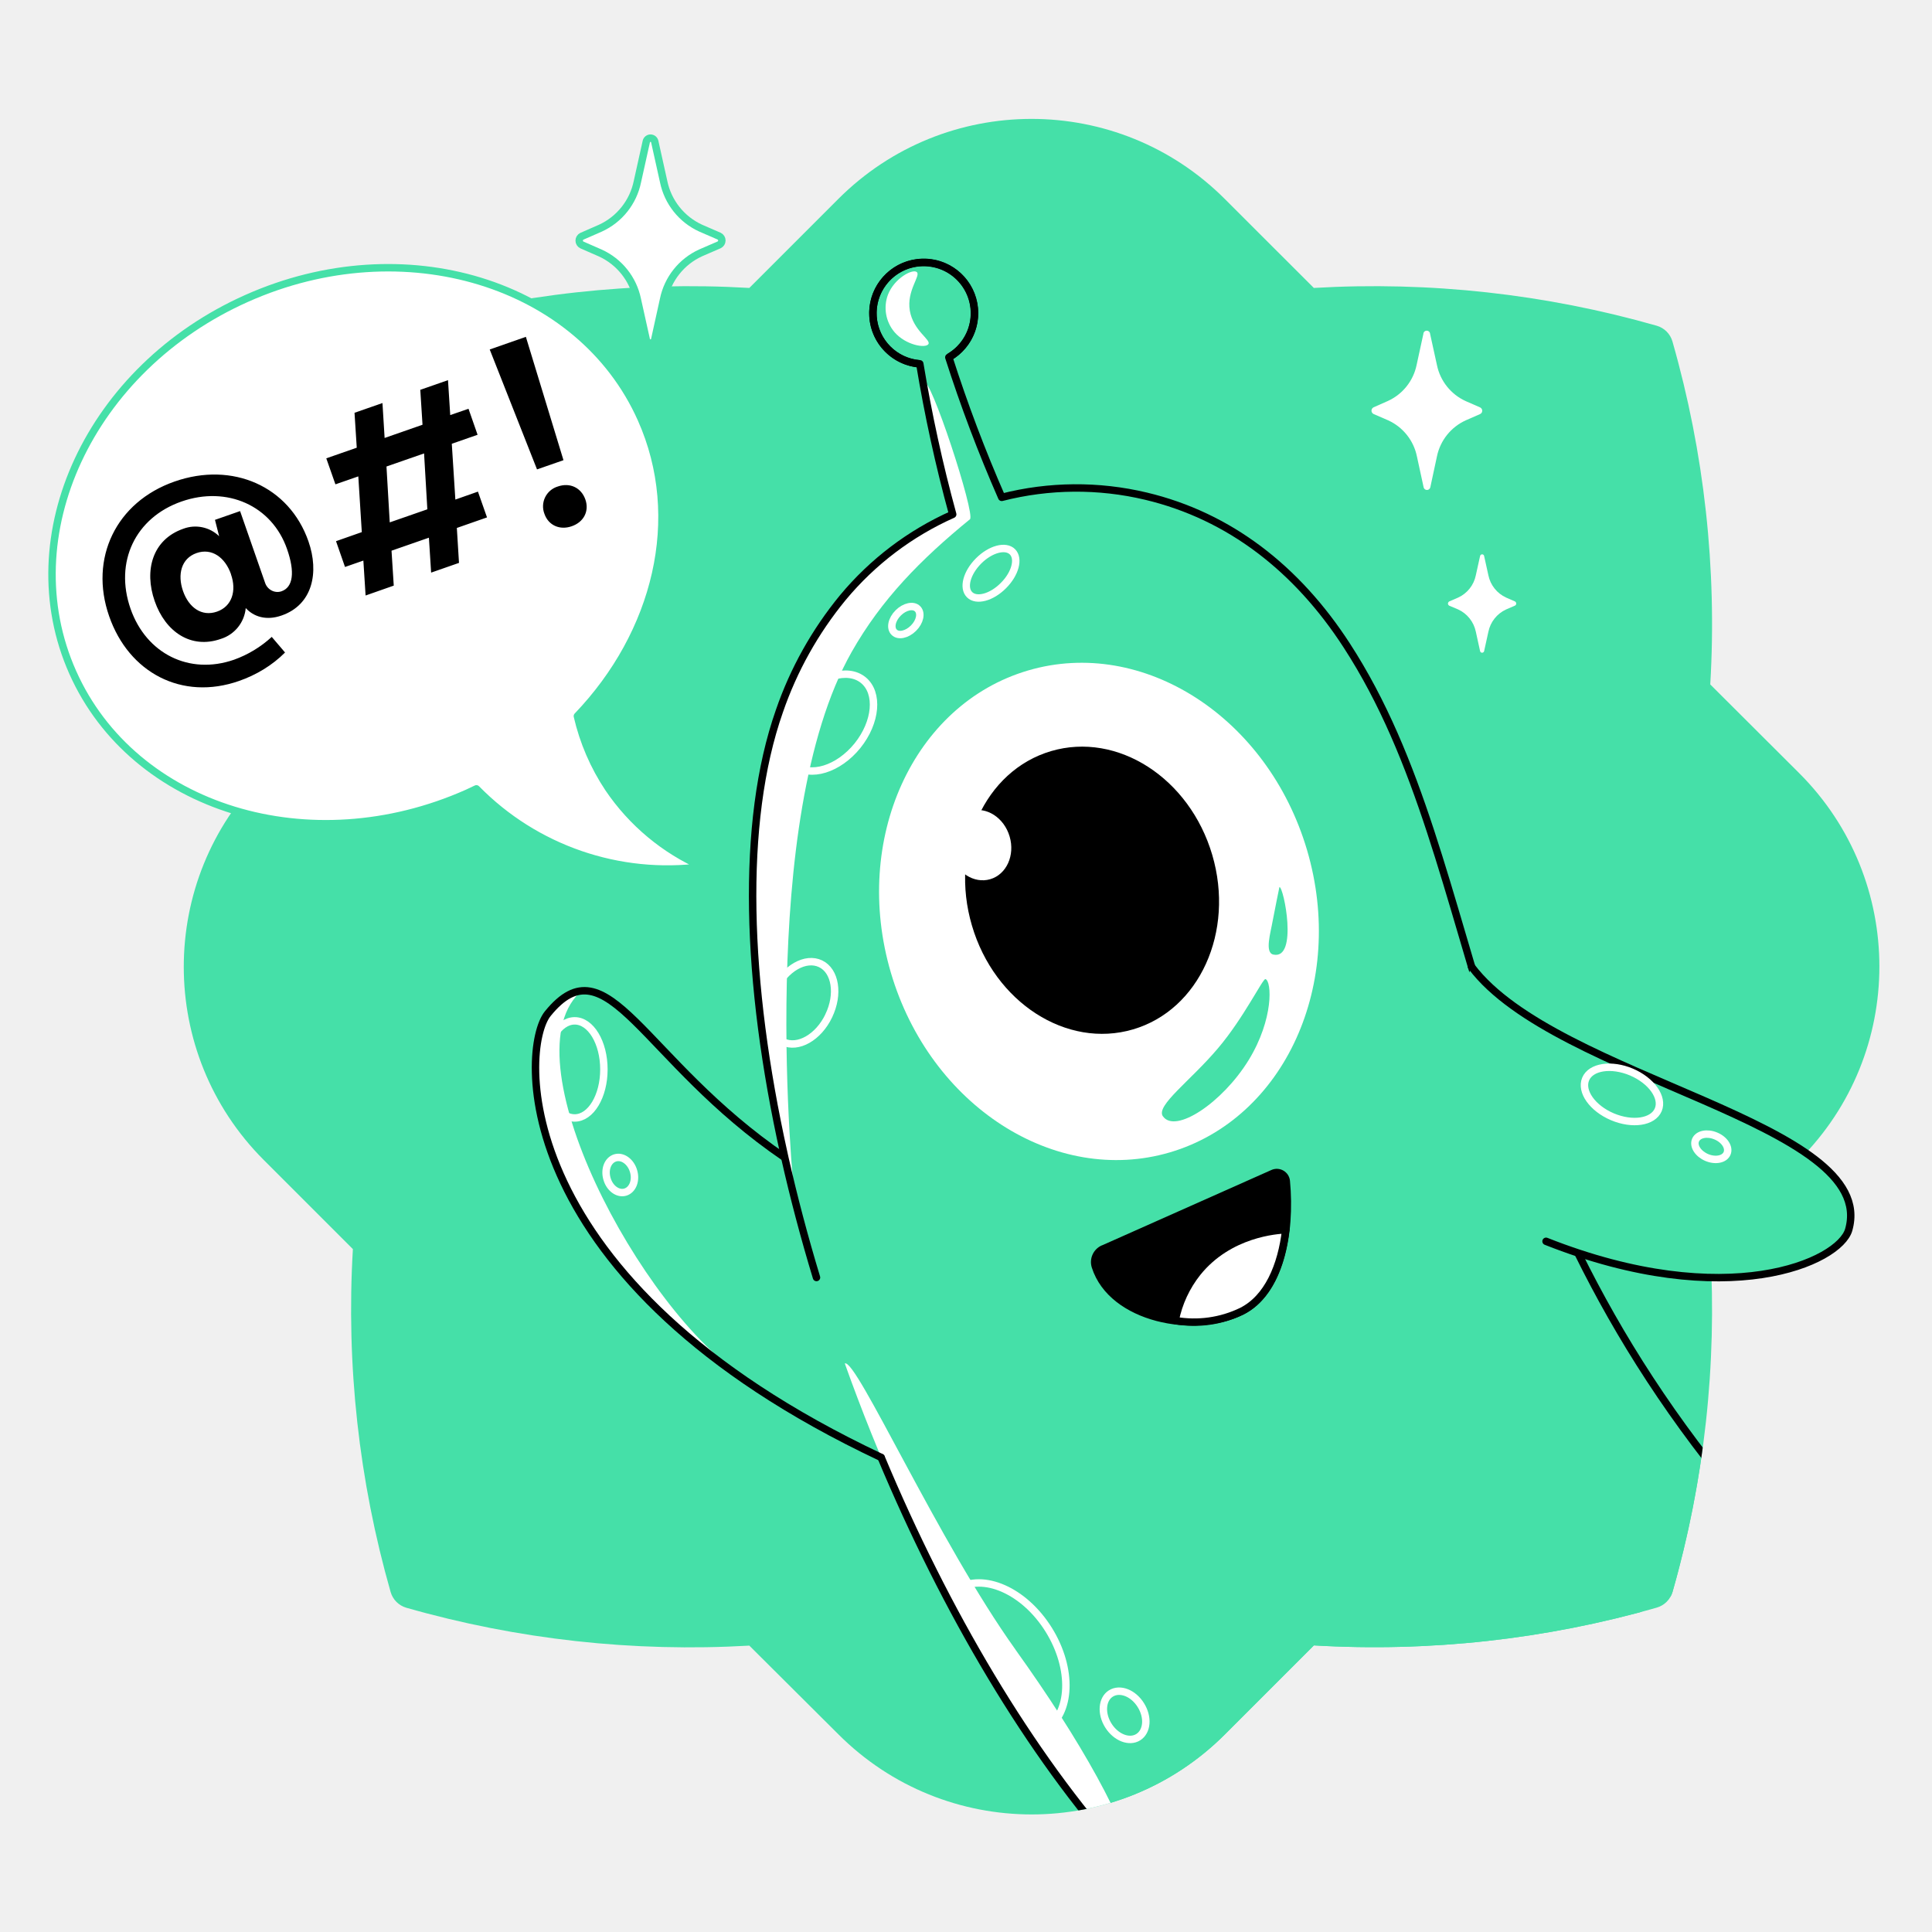
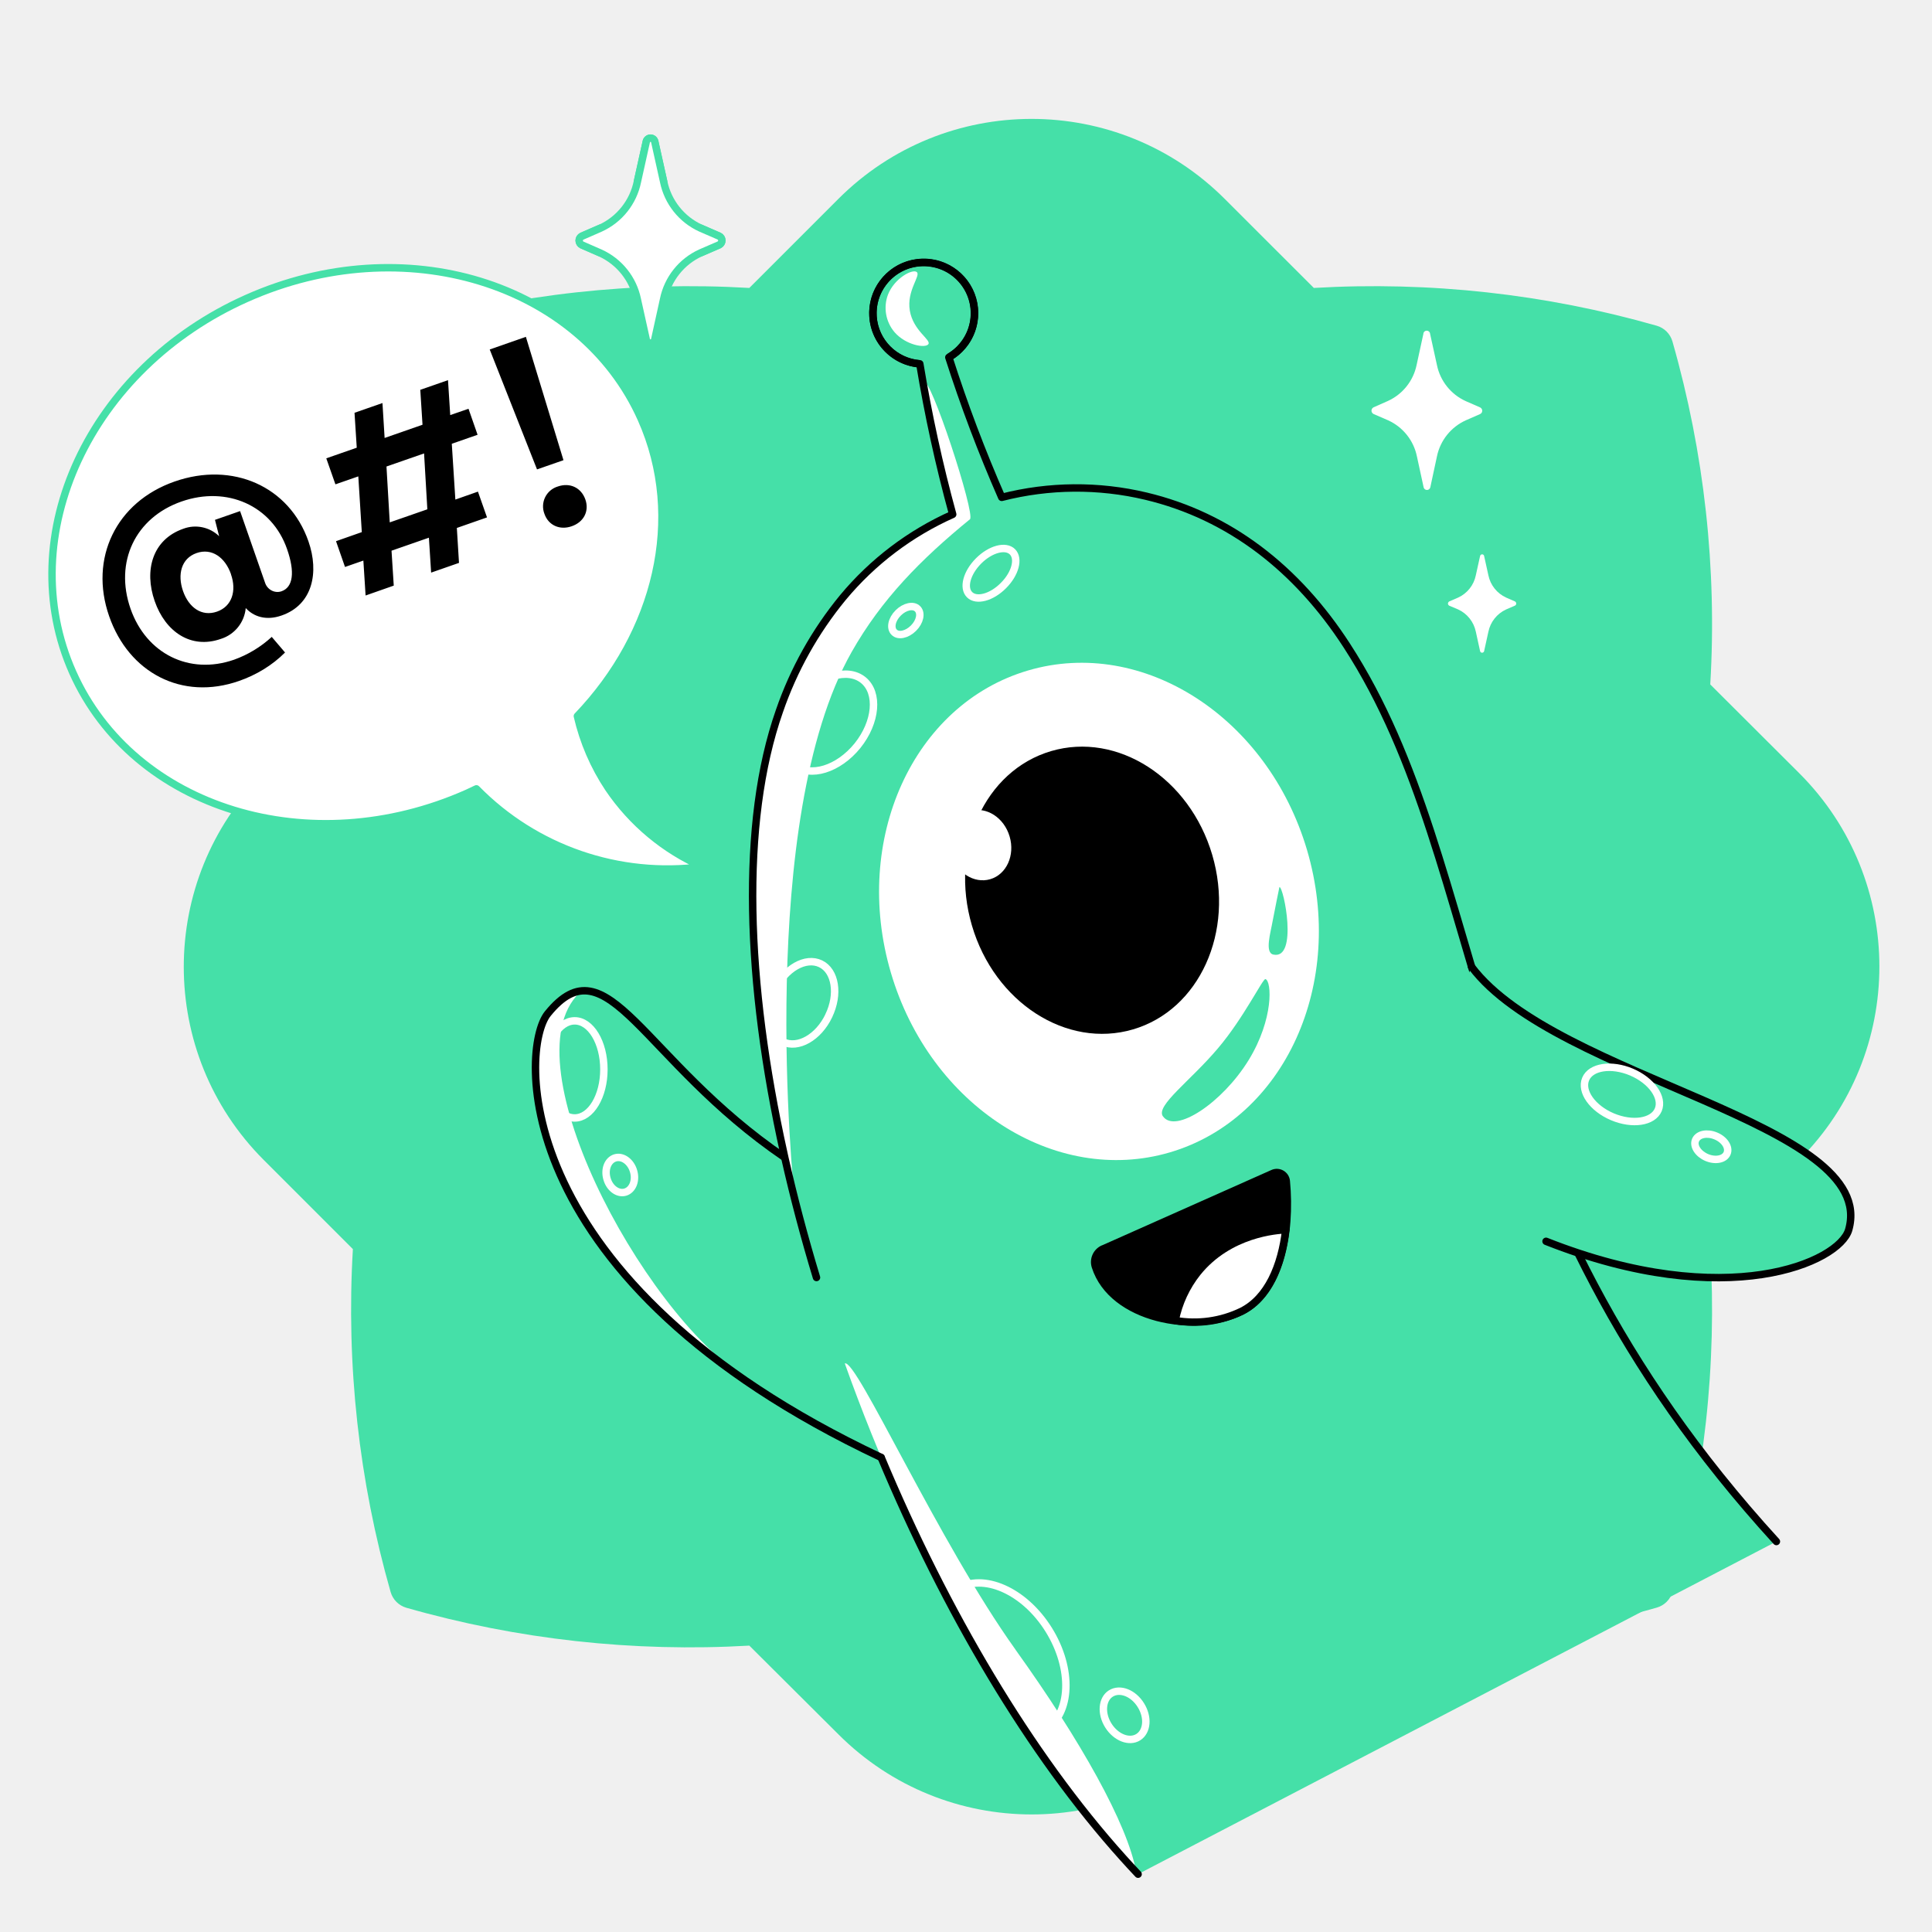
<svg xmlns="http://www.w3.org/2000/svg" width="260" height="260" viewBox="0 0 260 260" fill="none">
  <path d="M230.16 92.1c.92-15.55-.8-31.16-5.09-46.15a3.09 3.09 0 0 0-2.1-2.11c-15-4.29-30.6-6-46.16-5.09l-11.99-11.98a36.77 36.77 0 0 0-52 0l-11.98 11.98c-15.57-.91-31.17.8-46.16 5.1a3.1 3.1 0 0 0-2.1 2.1c-4.3 14.99-6.01 30.6-5.1 46.16l-11.98 12a36.77 36.77 0 0 0 0 52l11.99 11.99c-.92 15.56.8 31.16 5.08 46.15a3.09 3.09 0 0 0 2.1 2.11c15 4.29 30.6 6 46.17 5.1l12 11.95a36.77 36.77 0 0 0 52 0l11.98-11.98c15.56.92 31.17-.8 46.16-5.09a3.1 3.1 0 0 0 2.1-2.1c4.29-15 6-30.6 5.08-46.17l11.99-12a36.77 36.77 0 0 0 0-52l-11.99-11.96Z" fill="#45E0A8" />
-   <mask id="a" style="mask-type:alpha" maskUnits="userSpaceOnUse" x="24" y="16" width="229" height="229">
+   <mask maskUnits="userSpaceOnUse" x="24" y="16" width="229" height="229">
    <path d="M230.16 92.1c.92-15.55-.8-31.16-5.09-46.15a3.09 3.09 0 0 0-2.1-2.11c-15-4.29-30.6-6-46.16-5.09l-11.99-11.98a36.77 36.77 0 0 0-52 0l-11.98 11.98c-15.57-.91-31.17.8-46.16 5.1a3.1 3.1 0 0 0-2.1 2.1c-4.3 14.99-6.01 30.6-5.1 46.16l-11.98 12a36.77 36.77 0 0 0 0 52l11.99 11.99c-.92 15.56.8 31.16 5.08 46.15a3.09 3.09 0 0 0 2.1 2.11c15 4.29 30.6 6 46.17 5.1l12 11.95a36.77 36.77 0 0 0 52 0l11.98-11.98c15.56.92 31.17-.8 46.16-5.09a3.1 3.1 0 0 0 2.1-2.1 138.42 138.42 0 0 0 5.08-29.83c.33-5.43 17.08-13.77 17.08-13.77 6.9-6.9 5.68-30.81 5.68-40.56 0-9.75-3.88-19.1-10.77-26L230.16 92.1Z" fill="#45DFA7" />
  </mask>
  <g mask="url(#a)">
    <path d="M111.67 158.94c-25.36-13.67-29.01-33.58-37.95-22.52-3.73 4.62-4.26 37.78 48.41 61.36" fill="#45E0A8" />
    <path d="M124.3 48.99a6.83 6.83 0 1 0 0-13.66 6.83 6.83 0 0 0 0 13.66Z" fill="#45E0A8" stroke="#000" stroke-linecap="round" stroke-linejoin="round" />
    <path d="M181.23 86.85c-6.67-10.3-15.76-17.4-27.01-20.08a40.57 40.57 0 0 0-19.41.16 196.02 196.02 0 0 1-9.01-25.07 1.53 1.53 0 0 0-3 .62c1.2 9.03 3 17.97 5.41 26.75a40.83 40.83 0 0 0-14.78 11.18 49.33 49.33 0 0 0-8.54 15.28c-13.19 37.52 11.5 115.75 46.27 154.35.66.74 1.33 1.46 2 2.17l85.9-44.76c-43.31-47.38-38.06-90.15-57.83-120.6Z" fill="#45E0A8" />
    <path d="M136.67 222.01c-10.36-14.46-21.47-39.3-22.98-38.52 9.02 25.28 22.28 49.68 37.47 66.55.57.64 1.15 1.25 1.74 1.88-1.12-6.4-7.53-17.77-16.23-29.9Z" fill="#fff" />
    <path d="M153.16 252.22c-.67-.71-1.34-1.43-2-2.17-12.63-14.02-23.94-33.27-32.57-53.9" stroke="#000" stroke-linecap="round" stroke-linejoin="round" />
    <path d="M98.25 184.09c.73.31 1.32.88 2.04 1.34-14.01-8.93-32.43-43.57-21.88-52.2-1.49.13-2.98 1.1-4.67 3.18-3.06 3.78-3.97 26.6 24.51 47.68Z" fill="#fff" />
    <path d="M105.61 155.78c-19.24-13.1-23.83-29.33-31.9-19.36-3.73 4.62-5.44 36.01 44.86 59.71" stroke="#000" stroke-linecap="round" stroke-linejoin="round" />
    <path d="M114.6 87.76c4.03-7.12 9.34-12.5 15.93-17.88.78-.64-5.42-19.6-6.23-18.46h-.1c1.06 5.97 2.4 11.9 4.01 17.78a40.83 40.83 0 0 0-14.78 11.21 49.33 49.33 0 0 0-8.54 15.28c-5.28 15.04-4.49 36.6.6 59.53l.12.55c.41 1.82.86 3.65 1.32 5.5-.2-1.88-5.15-50.84 7.67-73.51ZM123.37 36.61c-.56-.46-3.01.83-3.87 3.04a5.06 5.06 0 0 0 .88 5.05c1.52 1.76 4.18 2.2 4.56 1.61.38-.59-2.04-1.8-2.5-4.5-.46-2.72 1.53-4.73.93-5.2Z" fill="#fff" />
    <path d="M239.06 207.45c-43.3-47.38-38.06-90.15-57.83-120.6-6.67-10.3-15.76-17.4-27.01-20.08a40.49 40.49 0 0 0-19.41.16v0a194.48 194.48 0 0 1-7.12-18.84 6.84 6.84 0 1 0-3.91.87c1.13 6.83 2.6 13.59 4.43 20.26v0a40.83 40.83 0 0 0-14.78 11.2 49.33 49.33 0 0 0-8.54 15.27c-5.28 15.04-4.49 36.6.6 59.53l.12.55c1.2 5.33 2.63 10.74 4.27 16.15" stroke="#000" stroke-linecap="round" stroke-linejoin="round" />
    <path d="M198.03 130.1c11.43 15.18 54.89 20.96 50.76 35.4-1.24 4.32-16.33 11.2-40.73 1.55l-17.28-18.92" fill="#45E0A8" />
    <path d="M198.03 130.1c11.43 15.18 54.89 20.96 50.76 35.4-1.24 4.32-16.33 11.2-40.73 1.55" stroke="#000" stroke-linecap="round" stroke-linejoin="round" />
    <path d="m85.78 24.44 1.2-5.4a.58.58 0 0 1 1.13 0l1.2 5.4" fill="#fff" />
    <path d="m85.78 24.44 1.2-5.4a.58.58 0 0 1 1.13 0l1.2 5.4" stroke="#45E0A8" stroke-linecap="round" stroke-linejoin="round" />
    <path d="m80.79 34.03-2.49-1.08a.65.65 0 0 1 0-1.17l2.49-1.08" fill="#fff" />
    <path d="m80.79 34.03-2.49-1.08a.65.65 0 0 1 0-1.17l2.49-1.08" stroke="#45E0A8" stroke-linecap="round" stroke-linejoin="round" />
    <path d="m89.3 40.3-1.19 5.4a.58.58 0 0 1-1.14 0l-1.2-5.4" fill="#fff" />
    <path d="m89.3 40.3-1.19 5.4a.58.58 0 0 1-1.14 0l-1.2-5.4" stroke="#45E0A8" stroke-linecap="round" stroke-linejoin="round" />
    <path d="m94.3 30.7 2.48 1.08a.65.65 0 0 1 0 1.17l-2.49 1.08" fill="#fff" />
    <path d="m94.3 30.7 2.48 1.08a.65.65 0 0 1 0 1.17l-2.49 1.08" stroke="#45E0A8" stroke-linecap="round" stroke-linejoin="round" />
    <path d="m192.46 44.95.92 4.19a6.84 6.84 0 0 0 3.87 4.84l1.92.84a.5.5 0 0 1 .22.73.5.5 0 0 1-.22.18l-1.92.84a6.85 6.85 0 0 0-3.87 4.84l-.9 4.19a.46.46 0 0 1-.45.34.46.46 0 0 1-.44-.34l-.91-4.19a6.84 6.84 0 0 0-3.86-4.84l-1.96-.85a.5.5 0 0 1 0-.91l1.92-.85a6.84 6.84 0 0 0 3.86-4.84l.91-4.18a.45.45 0 0 1 .14-.32.46.46 0 0 1 .77.33ZM199.73 74.84l.57 2.58a4.23 4.23 0 0 0 2.39 3l1.19.52c.05.03.1.07.12.12a.32.32 0 0 1 0 .33.32.32 0 0 1-.12.11l-1.2.52a4.24 4.24 0 0 0-2.38 3l-.57 2.59a.28.28 0 0 1-.27.23.27.27 0 0 1-.28-.23l-.57-2.6a4.25 4.25 0 0 0-2.39-3l-1.19-.5a.3.3 0 0 1-.12-.12.3.3 0 0 1 0-.33.31.31 0 0 1 .12-.12l1.2-.52a4.22 4.22 0 0 0 2.38-3l.57-2.58a.28.28 0 0 1 .28-.24.27.27 0 0 1 .27.24ZM157.44 155.08c15.46-4.55 23.73-22.76 18.46-40.67-5.28-17.9-22.09-28.73-37.55-24.18-15.47 4.55-23.73 22.76-18.46 40.67 5.27 17.9 22.08 28.73 37.55 24.18Z" fill="#fff" />
    <path d="M152.48 138.53c8.93-2.62 13.7-13.14 10.66-23.48-3.05-10.35-12.75-16.6-21.69-13.97-8.93 2.63-13.7 13.14-10.65 23.48 3.04 10.35 12.75 16.6 21.68 13.97Z" fill="#000" />
    <path d="M133.26 118.32c2.19-.64 3.36-3.22 2.61-5.75-.74-2.53-3.12-4.07-5.3-3.42-2.2.64-3.36 3.22-2.62 5.75.75 2.53 3.12 4.06 5.31 3.42Z" fill="#fff" />
    <path d="M156.5 150.22c1.66 2.4 8.02-1.82 11.55-7.58 3.38-5.53 3.1-10.6 2.25-10.88-.35-.11-2.88 5.17-6.38 9.3-3.72 4.41-8.4 7.72-7.43 9.16ZM171.35 128.46c3.38.75 1.41-9.12.83-9.09 0 0-.68 3.29-.91 4.56-.27 1.57-1.1 4.26.08 4.53Z" fill="#45E0A8" />
    <path d="M115.39 100.36c2.55-3.17 2.9-7.12.78-8.84-2.12-1.72-5.92-.55-8.48 2.62-2.55 3.16-2.9 7.11-.78 8.83 2.12 1.72 5.92.55 8.48-2.61ZM135.03 78.81c1.6-1.59 2.14-3.63 1.22-4.55-.92-.92-2.96-.37-4.55 1.22-1.6 1.6-2.14 3.63-1.22 4.55.92.92 2.96.38 4.55-1.22ZM122.93 84.54c.88-.87 1.12-2.04.55-2.61-.56-.57-1.73-.32-2.6.55-.88.87-1.12 2.04-.55 2.6.56.58 1.73.33 2.6-.54ZM77.34 150.45c2.17 0 3.93-2.93 3.93-6.53 0-3.61-1.76-6.54-3.93-6.54-2.18 0-3.94 2.93-3.94 6.54 0 3.6 1.76 6.53 3.94 6.53ZM84.15 160.43c.99-.3 1.49-1.56 1.11-2.83-.37-1.27-1.48-2.07-2.46-1.78-1 .3-1.49 1.56-1.11 2.83.37 1.28 1.47 2.07 2.46 1.78ZM111.53 136.7c1.4-2.9.9-6.04-1.1-7-2.01-.96-4.77.6-6.16 3.51-1.4 2.9-.9 6.04 1.1 7 2.01.97 4.77-.6 6.16-3.5ZM232.42 155.22c.34-.8-.33-1.85-1.5-2.34-1.17-.5-2.4-.25-2.74.55-.34.8.34 1.84 1.5 2.34 1.18.5 2.4.25 2.74-.55ZM223.16 149.35c.7-1.66-.91-3.93-3.61-5.08-2.7-1.14-5.46-.72-6.16.94-.7 1.66.91 3.94 3.6 5.08 2.7 1.14 5.46.72 6.17-.94ZM153.18 233.78c1.21-.76 1.37-2.69.35-4.31-1.01-1.63-2.81-2.33-4.03-1.57-1.2.75-1.36 2.68-.35 4.3 1.02 1.63 2.82 2.34 4.03 1.58ZM128.74 213.85c3.56-2.23 9.12.22 12.39 5.47 3.27 5.25 3.05 11.3-.51 13.52" stroke="#fff" stroke-miterlimit="10" />
    <path d="M148.47 168.06a1.95 1.95 0 0 0-1.06 2.38c2.25 7.06 13.37 9.17 19.68 6.03 5.1-2.53 6.69-10.4 6.01-17.53a1.28 1.28 0 0 0-1.8-1.03l-22.83 10.16Z" fill="#000" stroke="#000" stroke-linecap="round" stroke-linejoin="round" />
    <path d="M173.05 165.5c-1.17.05-7.63.45-11.9 5.75a15.08 15.08 0 0 0-3 6.46c3.04.53 6.16.1 8.93-1.24 3.54-1.76 5.38-6.1 5.95-10.98h.02Z" fill="#fff" stroke="#000" stroke-linecap="round" stroke-linejoin="round" />
  </g>
  <path d="M81.9 106.1a29.47 29.47 0 0 1-4.2-9.73c10.65-11.12 14.55-26.64 8.6-39.98-8.19-18.37-31.96-25.66-53.09-16.24C12.08 49.56 1.59 72.1 9.79 90.49c8.19 18.38 31.94 25.66 53.09 16.25l1.23-.58a36 36 0 0 0 30.43 10.48A29.75 29.75 0 0 1 81.9 106.1Z" fill="#fff" stroke="#45E0A8" stroke-linecap="round" stroke-linejoin="round" />
  <path d="m35.68 78.45-3.37-9.67-3.38 1.18.56 2.2a4.6 4.6 0 0 0-4.83-1c-4.15 1.45-5.29 5.6-3.84 9.74 1.42 4.09 4.85 6.5 8.9 5.08a4.8 4.8 0 0 0 3.35-4.15c1.06 1.16 2.75 1.73 4.83 1 4.18-1.45 5.07-5.8 3.61-9.98-2.58-7.4-10.2-10.78-18.01-8.05-7.89 2.75-11.53 10.35-8.81 18.13 2.64 7.6 9.8 11.4 17.48 8.71 2.3-.8 4.47-2.1 6.19-3.83l-1.79-2.1a14.94 14.94 0 0 1-5.07 3.07c-6.04 2.1-11.82-.82-13.93-6.85-2.2-6.3.64-12.27 6.86-14.44 6.13-2.14 12.17.56 14.2 6.4 1.09 3.11.81 5.14-.74 5.68-.91.32-1.9-.21-2.21-1.12Zm-4.6-1.17c.79 2.24.13 4.33-1.88 5.03-2.07.72-3.8-.57-4.57-2.77-.77-2.21-.25-4.39 1.82-5.11 2.05-.72 3.85.58 4.64 2.85ZM46.43 76.3l2.47-.86.3 4.7 3.79-1.33-.3-4.7 5.03-1.75.3 4.7 3.75-1.31-.29-4.7 4.06-1.42-1.22-3.47-3.04 1.07-.48-7.51 3.47-1.21-1.22-3.5-2.46.85-.3-4.7-3.73 1.3.3 4.7-5.1 1.78-.29-4.7-3.76 1.31.3 4.7-4.1 1.43 1.23 3.5 3.08-1.07.47 7.5-3.47 1.22 1.21 3.47Zm6.02-6-.44-7.52 5.06-1.76.44 7.52-5.06 1.76ZM65.9 47.02l6.37 16.15 3.56-1.24-5.06-16.6-4.86 1.7Zm11.04 23.8c1.62-.56 2.38-2.03 1.84-3.59-.57-1.62-2.09-2.32-3.71-1.76a2.79 2.79 0 0 0-1.8 3.69c.54 1.55 2.08 2.22 3.67 1.66Z" fill="#000" />
  <path d="m88.11 19.04 1.2 5.4a8.84 8.84 0 0 0 4.98 6.26l2.49 1.08a.65.65 0 0 1 0 1.17l-2.49 1.08a8.83 8.83 0 0 0-4.99 6.27l-1.19 5.4a.58.58 0 0 1-1.14 0l-1.2-5.4a8.82 8.82 0 0 0-4.98-6.25l-2.49-1.09a.65.65 0 0 1 0-1.16l2.49-1.09a8.83 8.83 0 0 0 4.99-6.27l1.2-5.4a.58.58 0 0 1 1.13 0Z" fill="#fff" stroke="#45E0A8" stroke-linecap="round" stroke-linejoin="round" />
</svg>
